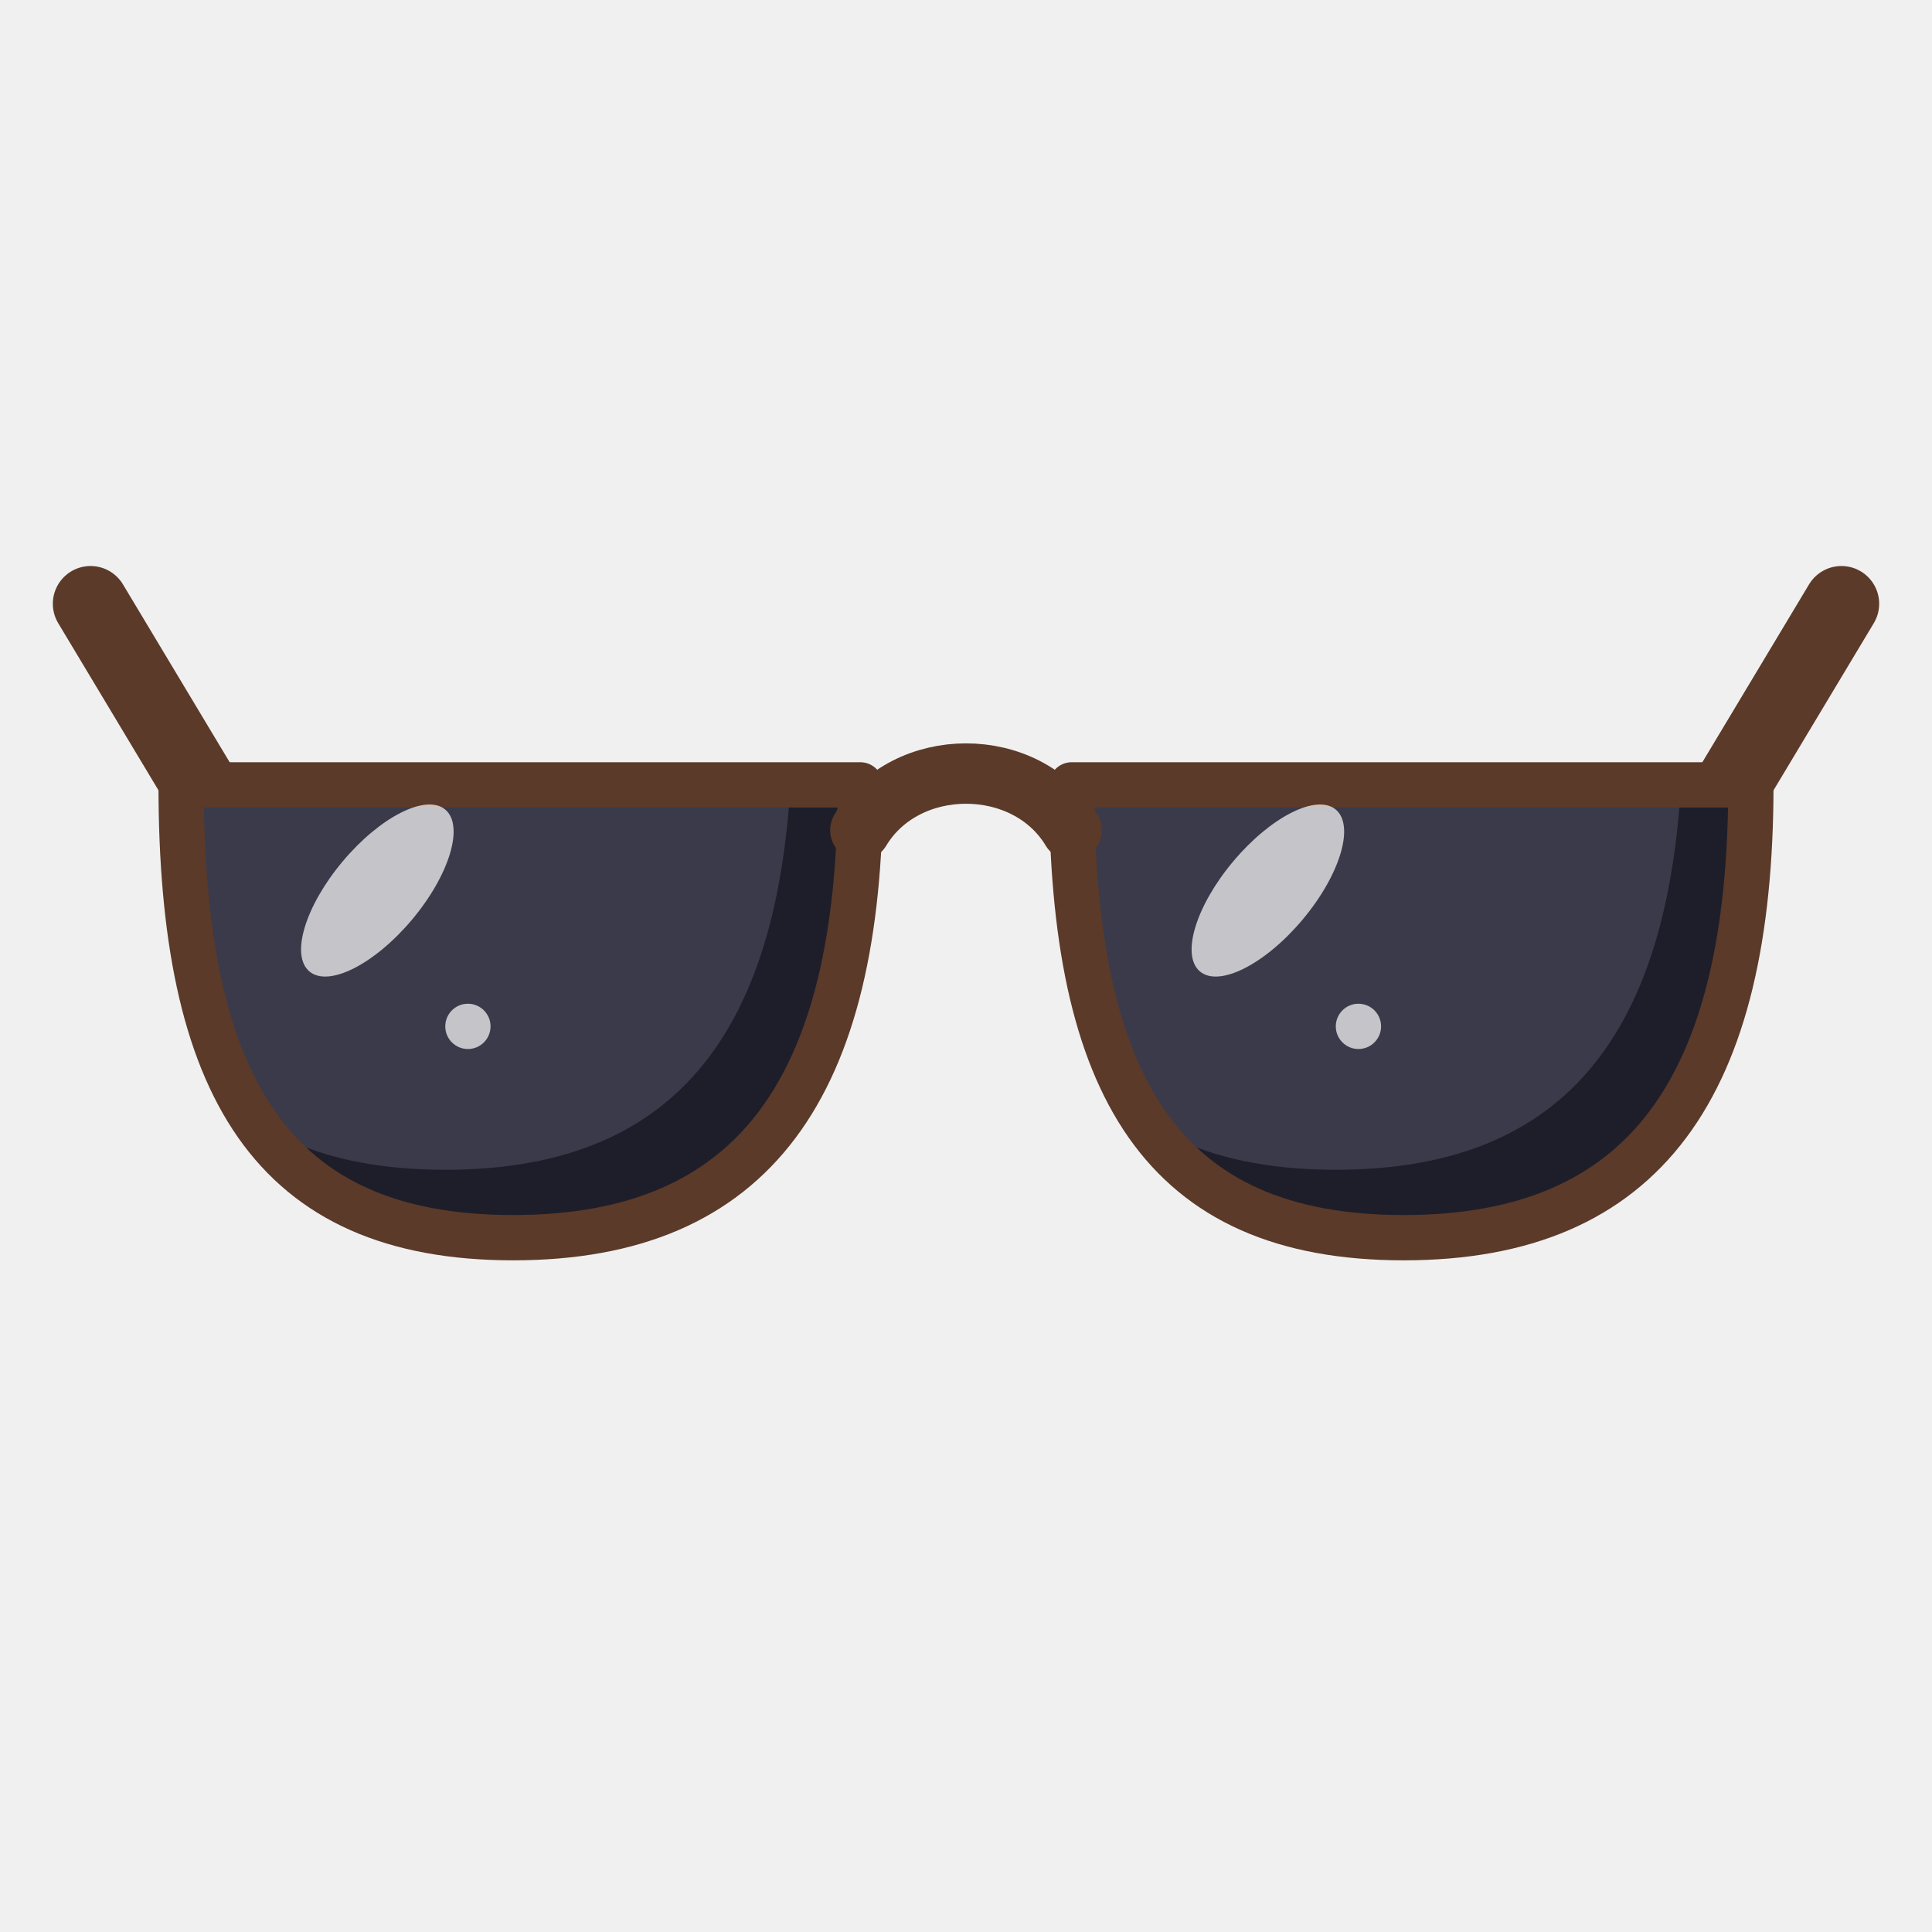
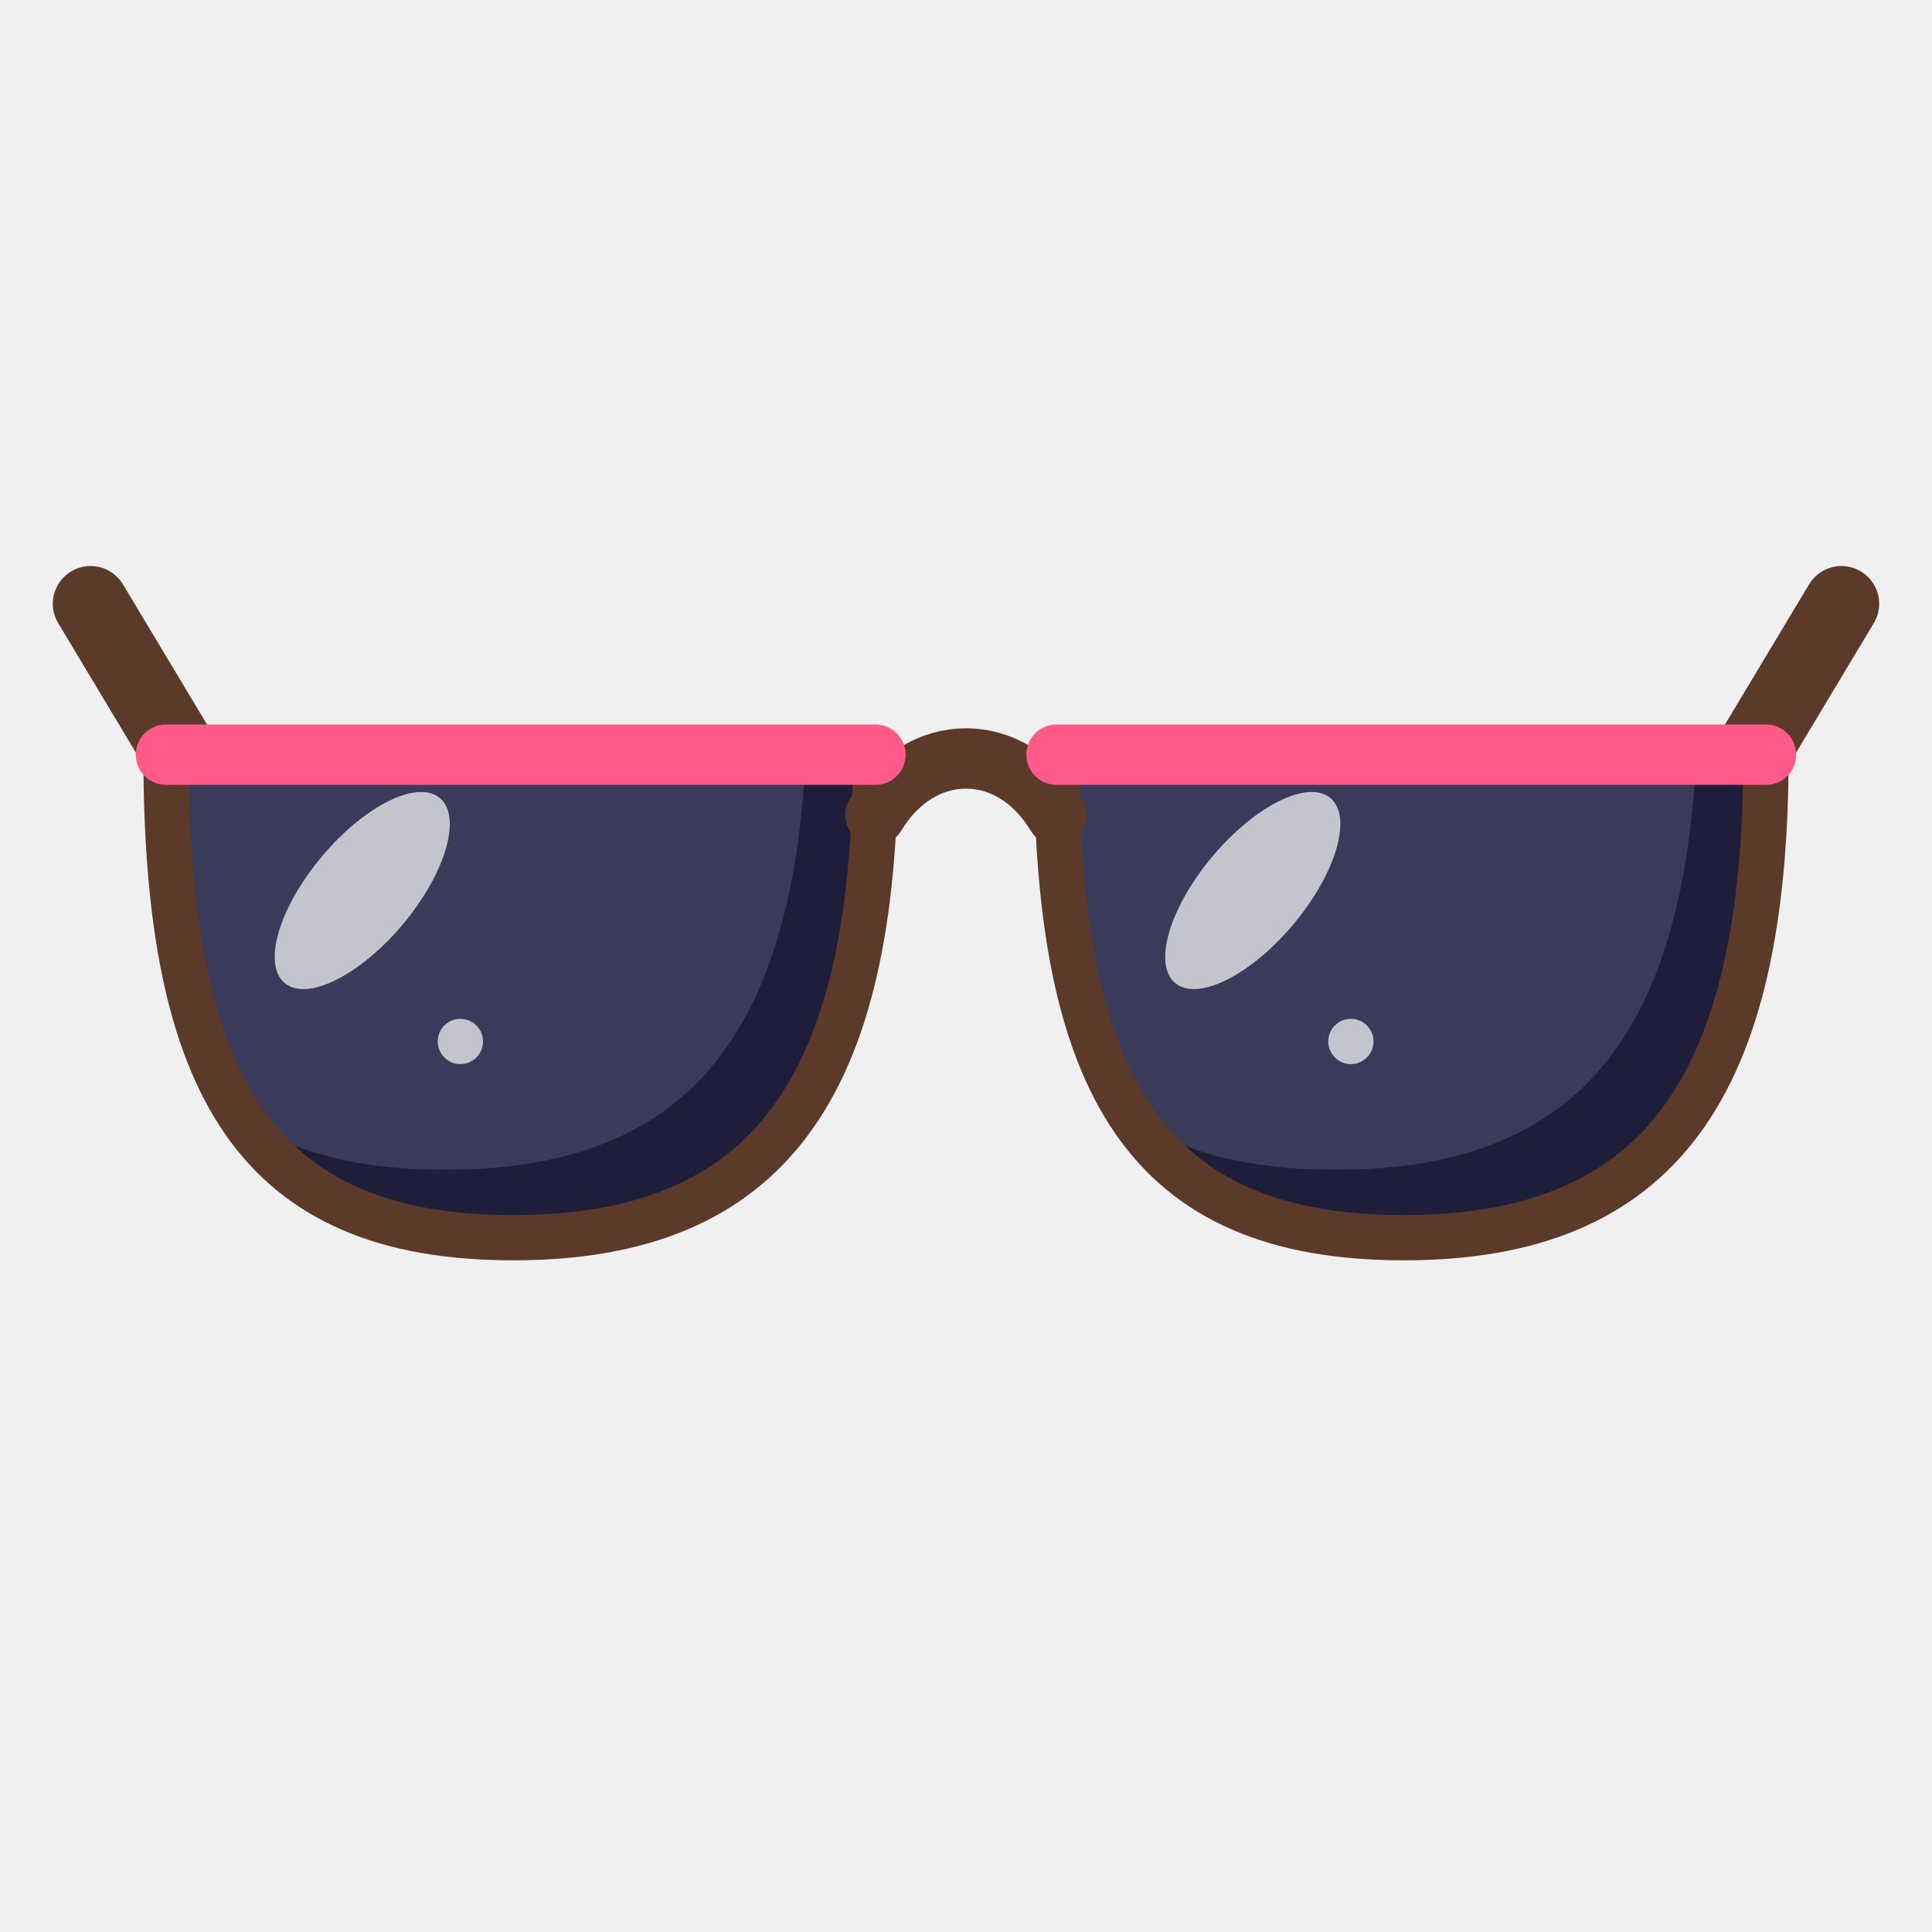
<svg xmlns="http://www.w3.org/2000/svg" viewBox="0 0 256 256">
  <g stroke="#5b3a29" stroke-width="6" stroke-linejoin="round" stroke-linecap="round">
    <path d="M30 110L12 80M226 110l18-30" fill="none" stroke-width="10" />
    <defs>
-       <path id="s24" d="M24 104h90c0 40-14 60-46 60s-44-20-44-60z" />
-       <clipPath id="cs24">
-         <use href="#s24" />
+       <path id="s72" d="M22 100h94c0 44-14 64-48 64s-46-20-46-64z" />
+       <clipPath id="cs72">
+         <use href="#s72" />
      </clipPath>
    </defs>
-     <use href="#s24" fill="#1e1e2a" stroke="none" />
-     <g clip-path="url(#cs24)">
-       <use href="#s24" fill="#3a3a4a" stroke="none" transform="translate(-9 -9)" />
+     <use href="#s72" fill="#1e1e3a" stroke="none" />
+     <g clip-path="url(#cs72)">
+       <use href="#s72" fill="#3a3a5a" stroke="none" transform="translate(-9 -9)" />
    </g>
-     <use href="#s24" fill="none" />
+     <use href="#s72" fill="none" />
    <defs>
-       <path id="s25" d="M142 104h90c0 40-14 60-46 60s-44-20-44-60z" />
-       <clipPath id="cs25">
-         <use href="#s25" />
+       <path id="s73" d="M140 100h94c0 44-14 64-48 64s-46-20-46-64z" />
+       <clipPath id="cs73">
+         <use href="#s73" />
      </clipPath>
    </defs>
-     <use href="#s25" fill="#1e1e2a" stroke="none" />
-     <g clip-path="url(#cs25)">
-       <use href="#s25" fill="#3a3a4a" stroke="none" transform="translate(-9 -9)" />
+     <use href="#s73" fill="#1e1e3a" stroke="none" />
+     <g clip-path="url(#cs73)">
+       <use href="#s73" fill="#3a3a5a" stroke="none" transform="translate(-9 -9)" />
    </g>
-     <use href="#s25" fill="none" />
-     <path d="M114 110c6-10 22-10 28 0" fill="none" stroke-width="8" />
+     <use href="#s73" fill="none" />
+     <path d="M116 108c6-10 18-10 24 0" fill="none" stroke-width="8" />
+     <path d="M22 100h94M140 100h94" fill="none" stroke="#ff5a8a" stroke-width="8" />
  </g>
-   <ellipse cx="50" cy="118" rx="6" ry="14" fill="#fff" opacity=".7" transform="rotate(40 50 118)" />
-   <circle cx="62" cy="136" r="3" fill="#fff" opacity=".7" />
-   <ellipse cx="168" cy="118" rx="6" ry="14" fill="#fff" opacity=".7" transform="rotate(40 168 118)" />
-   <circle cx="180" cy="136" r="3" fill="#fff" opacity=".7" />
+   <ellipse cx="48" cy="118" rx="7" ry="16" fill="#fff" opacity=".7" transform="rotate(40 48 118)" />
+   <circle cx="61" cy="138" r="3" fill="#fff" opacity=".7" />
+   <ellipse cx="166" cy="118" rx="7" ry="16" fill="#fff" opacity=".7" transform="rotate(40 166 118)" />
+   <circle cx="179" cy="138" r="3" fill="#fff" opacity=".7" />
</svg>
